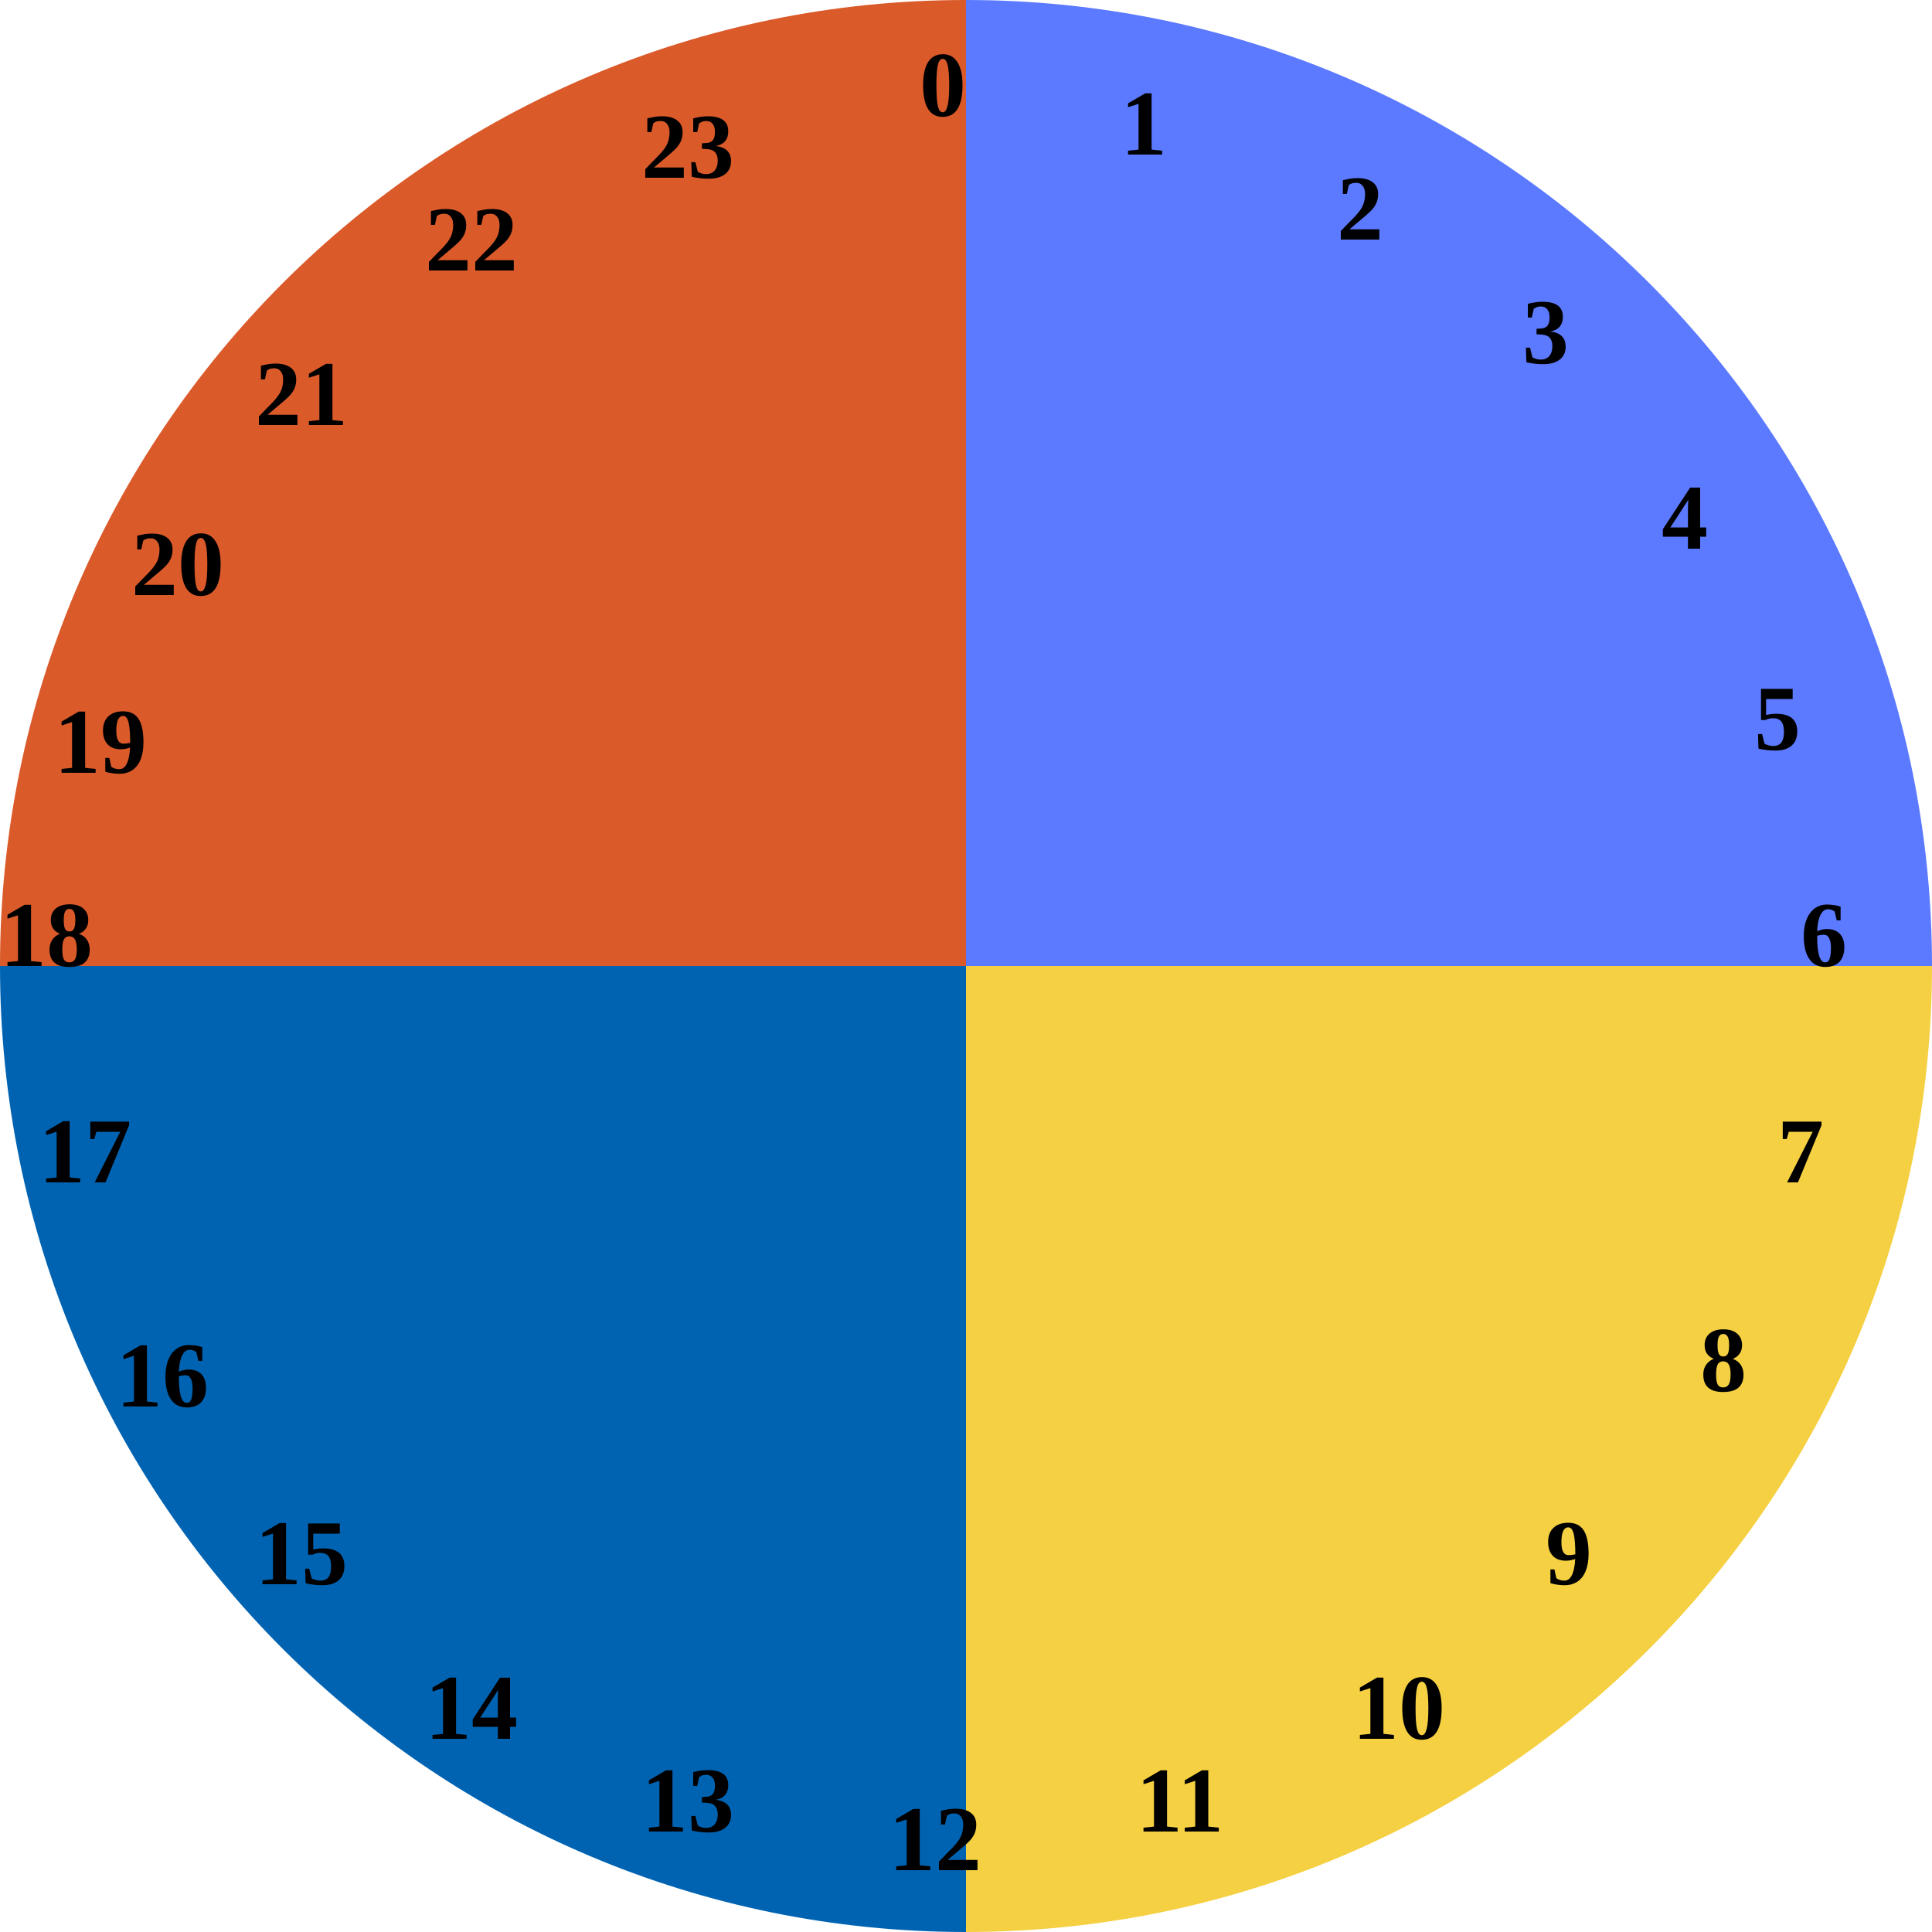
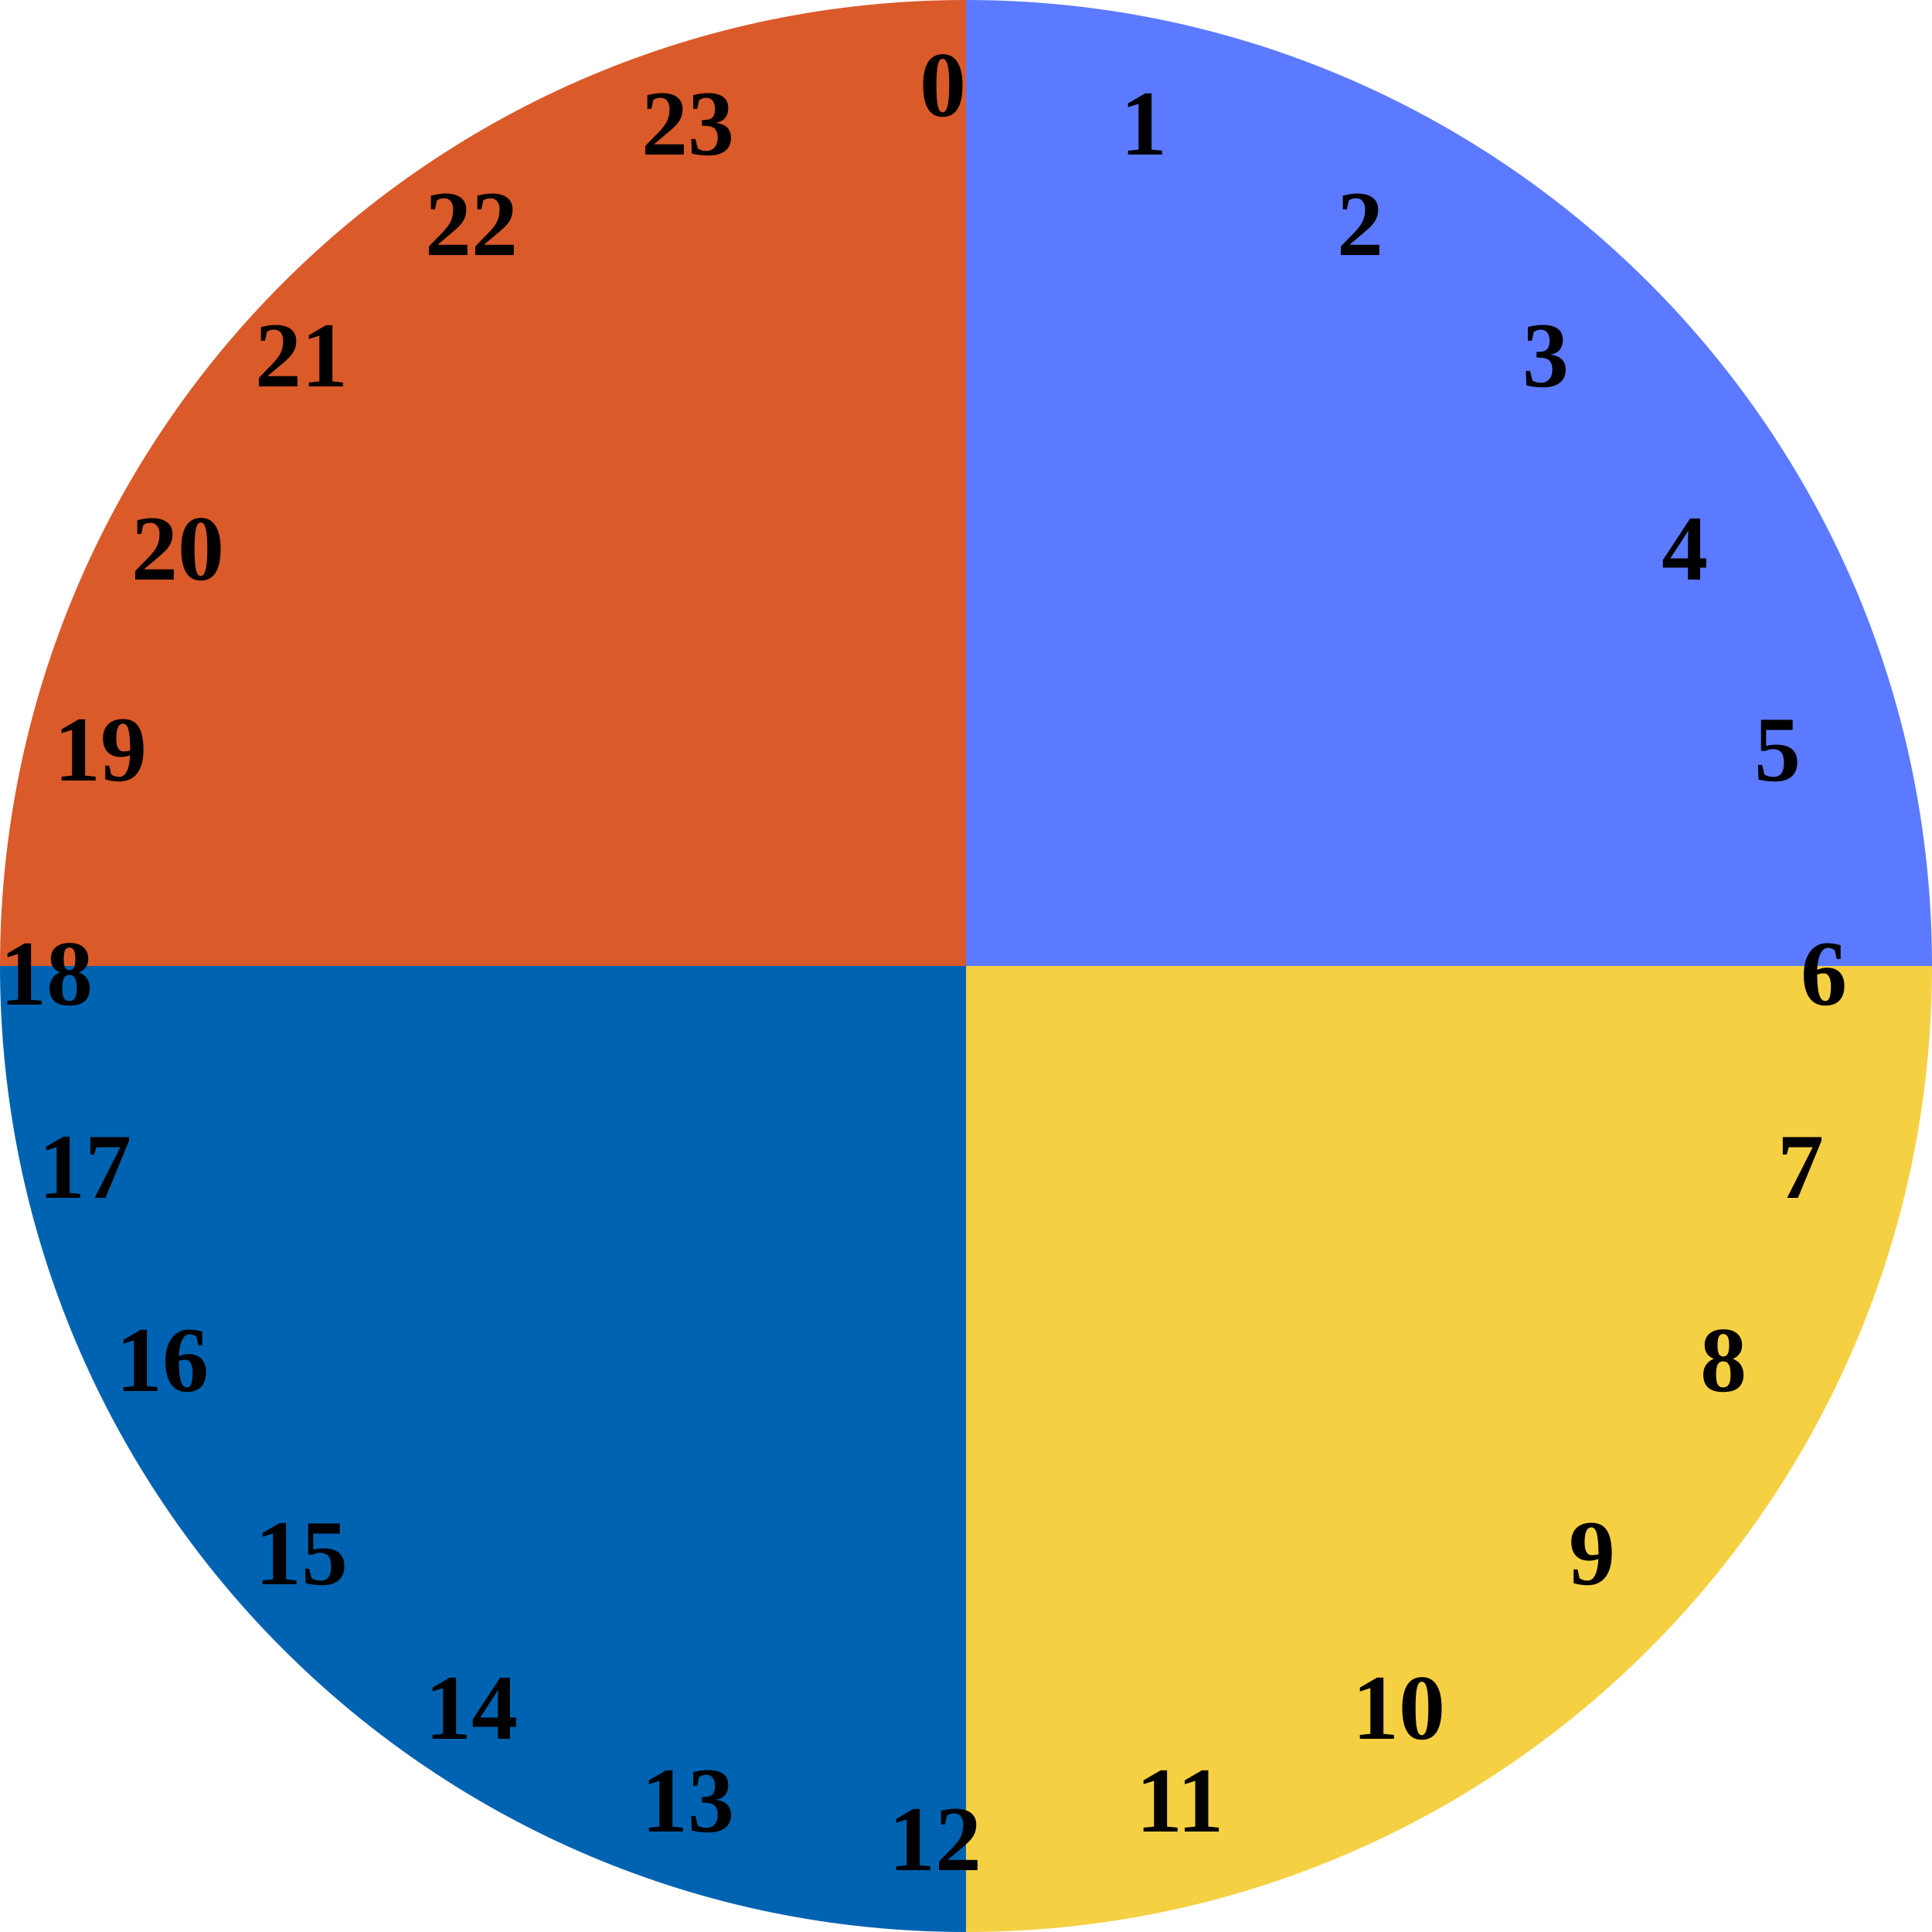
<svg xmlns="http://www.w3.org/2000/svg" version="1.1" width="250" height="250">
  <clipPath id="night">
    <rect x="125" y="0" width="125" height="125" />
  </clipPath>
  <circle cx="125" cy="125" r="125" fill="#5c7aff" clip-path="url(#night)" />
  <clipPath id="morning">
    <rect x="125" y="125" width="125" height="125" />
  </clipPath>
  <circle cx="125" cy="125" r="125" fill="#F5D042" clip-path="url(#morning)" />
  <clipPath id="afternoon">
    <rect x="0" y="125" width="125" height="125" />
  </clipPath>
  <circle cx="125" cy="125" r="125" fill="#0063B2" clip-path="url(#afternoon)" />
  <clipPath id="evening">
    <rect x="0" y="0" width="125" height="125" />
  </clipPath>
  <circle cx="125" cy="125" r="125" fill="#DA5A2A" clip-path="url(#evening)" />
  <text x="119" y="15" font-weight="bold">0</text>
  <text x="115" y="242" font-weight="bold">12</text>
  <text x="145" y="20" font-weight="bold">1</text>
  <text x="83" y="237" font-weight="bold">13</text>
-   <text x="173" y="31" font-weight="bold">2</text>
+   <text x="173" y="33" font-weight="bold">2</text>
  <text x="55" y="225" font-weight="bold">14</text>
-   <text x="197" y="47" font-weight="bold">3</text>
+   <text x="197" y="50" font-weight="bold">3</text>
  <text x="33" y="205" font-weight="bold">15</text>
-   <text x="215" y="71" font-weight="bold">4</text>
-   <text x="15" y="182" font-weight="bold">16</text>
-   <text x="227" y="97" font-weight="bold">5</text>
-   <text x="5" y="153" font-weight="bold">17</text>
-   <text x="233" y="125" font-weight="bold">6</text>
-   <text x="0" y="125" font-weight="bold">18</text>
-   <text x="230" y="153" font-weight="bold">7</text>
-   <text x="7" y="100" font-weight="bold">19</text>
+   <text x="215" y="75" font-weight="bold">4</text>
+   <text x="15" y="180" font-weight="bold">16</text>
+   <text x="227" y="101" font-weight="bold">5</text>
+   <text x="5" y="155" font-weight="bold">17</text>
+   <text x="233" y="130" font-weight="bold">6</text>
+   <text x="0" y="130" font-weight="bold">18</text>
+   <text x="230" y="155" font-weight="bold">7</text>
+   <text x="7" y="101" font-weight="bold">19</text>
  <text x="220" y="180" font-weight="bold">8</text>
-   <text x="17" y="77" font-weight="bold">20</text>
-   <text x="200" y="205" font-weight="bold">9</text>
-   <text x="33" y="55" font-weight="bold">21</text>
+   <text x="17" y="75" font-weight="bold">20</text>
+   <text x="203" y="205" font-weight="bold">9</text>
+   <text x="33" y="50" font-weight="bold">21</text>
  <text x="175" y="225" font-weight="bold">10</text>
-   <text x="55" y="35" font-weight="bold">22</text>
+   <text x="55" y="33" font-weight="bold">22</text>
  <text x="147" y="237" font-weight="bold">11</text>
-   <text x="83" y="23" font-weight="bold">23</text>
+   <text x="83" y="20" font-weight="bold">23</text>
</svg>
